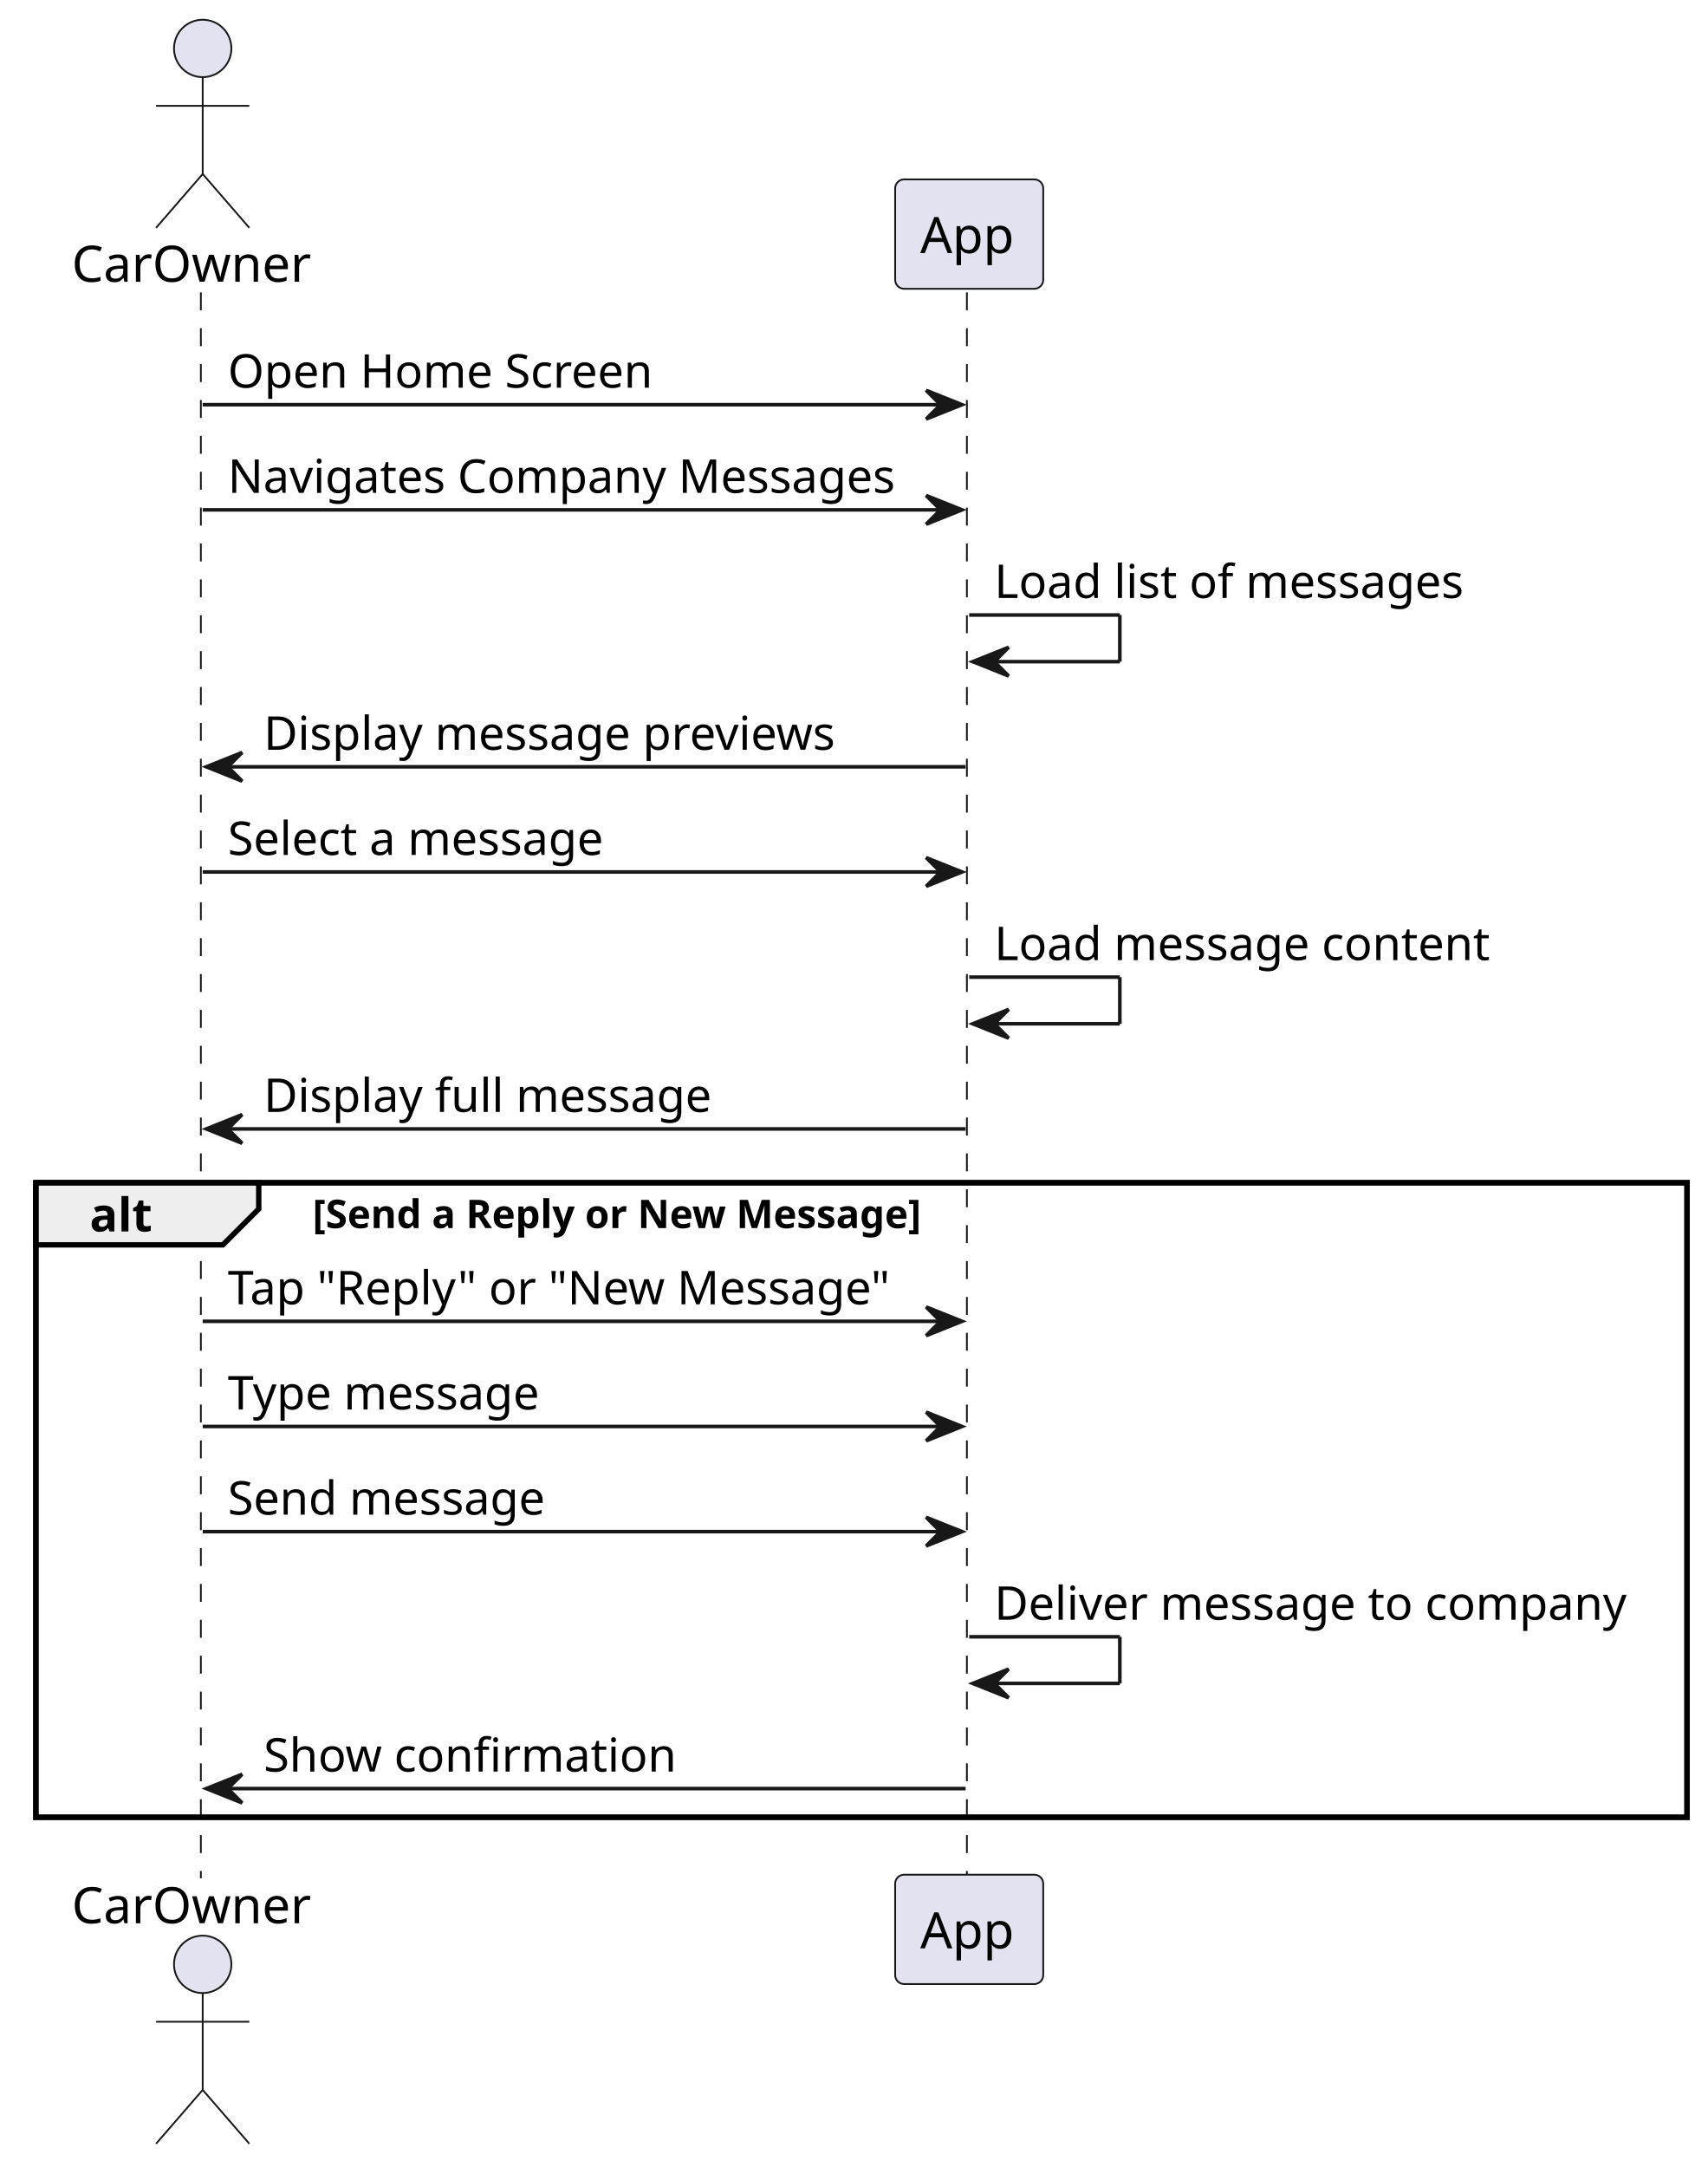
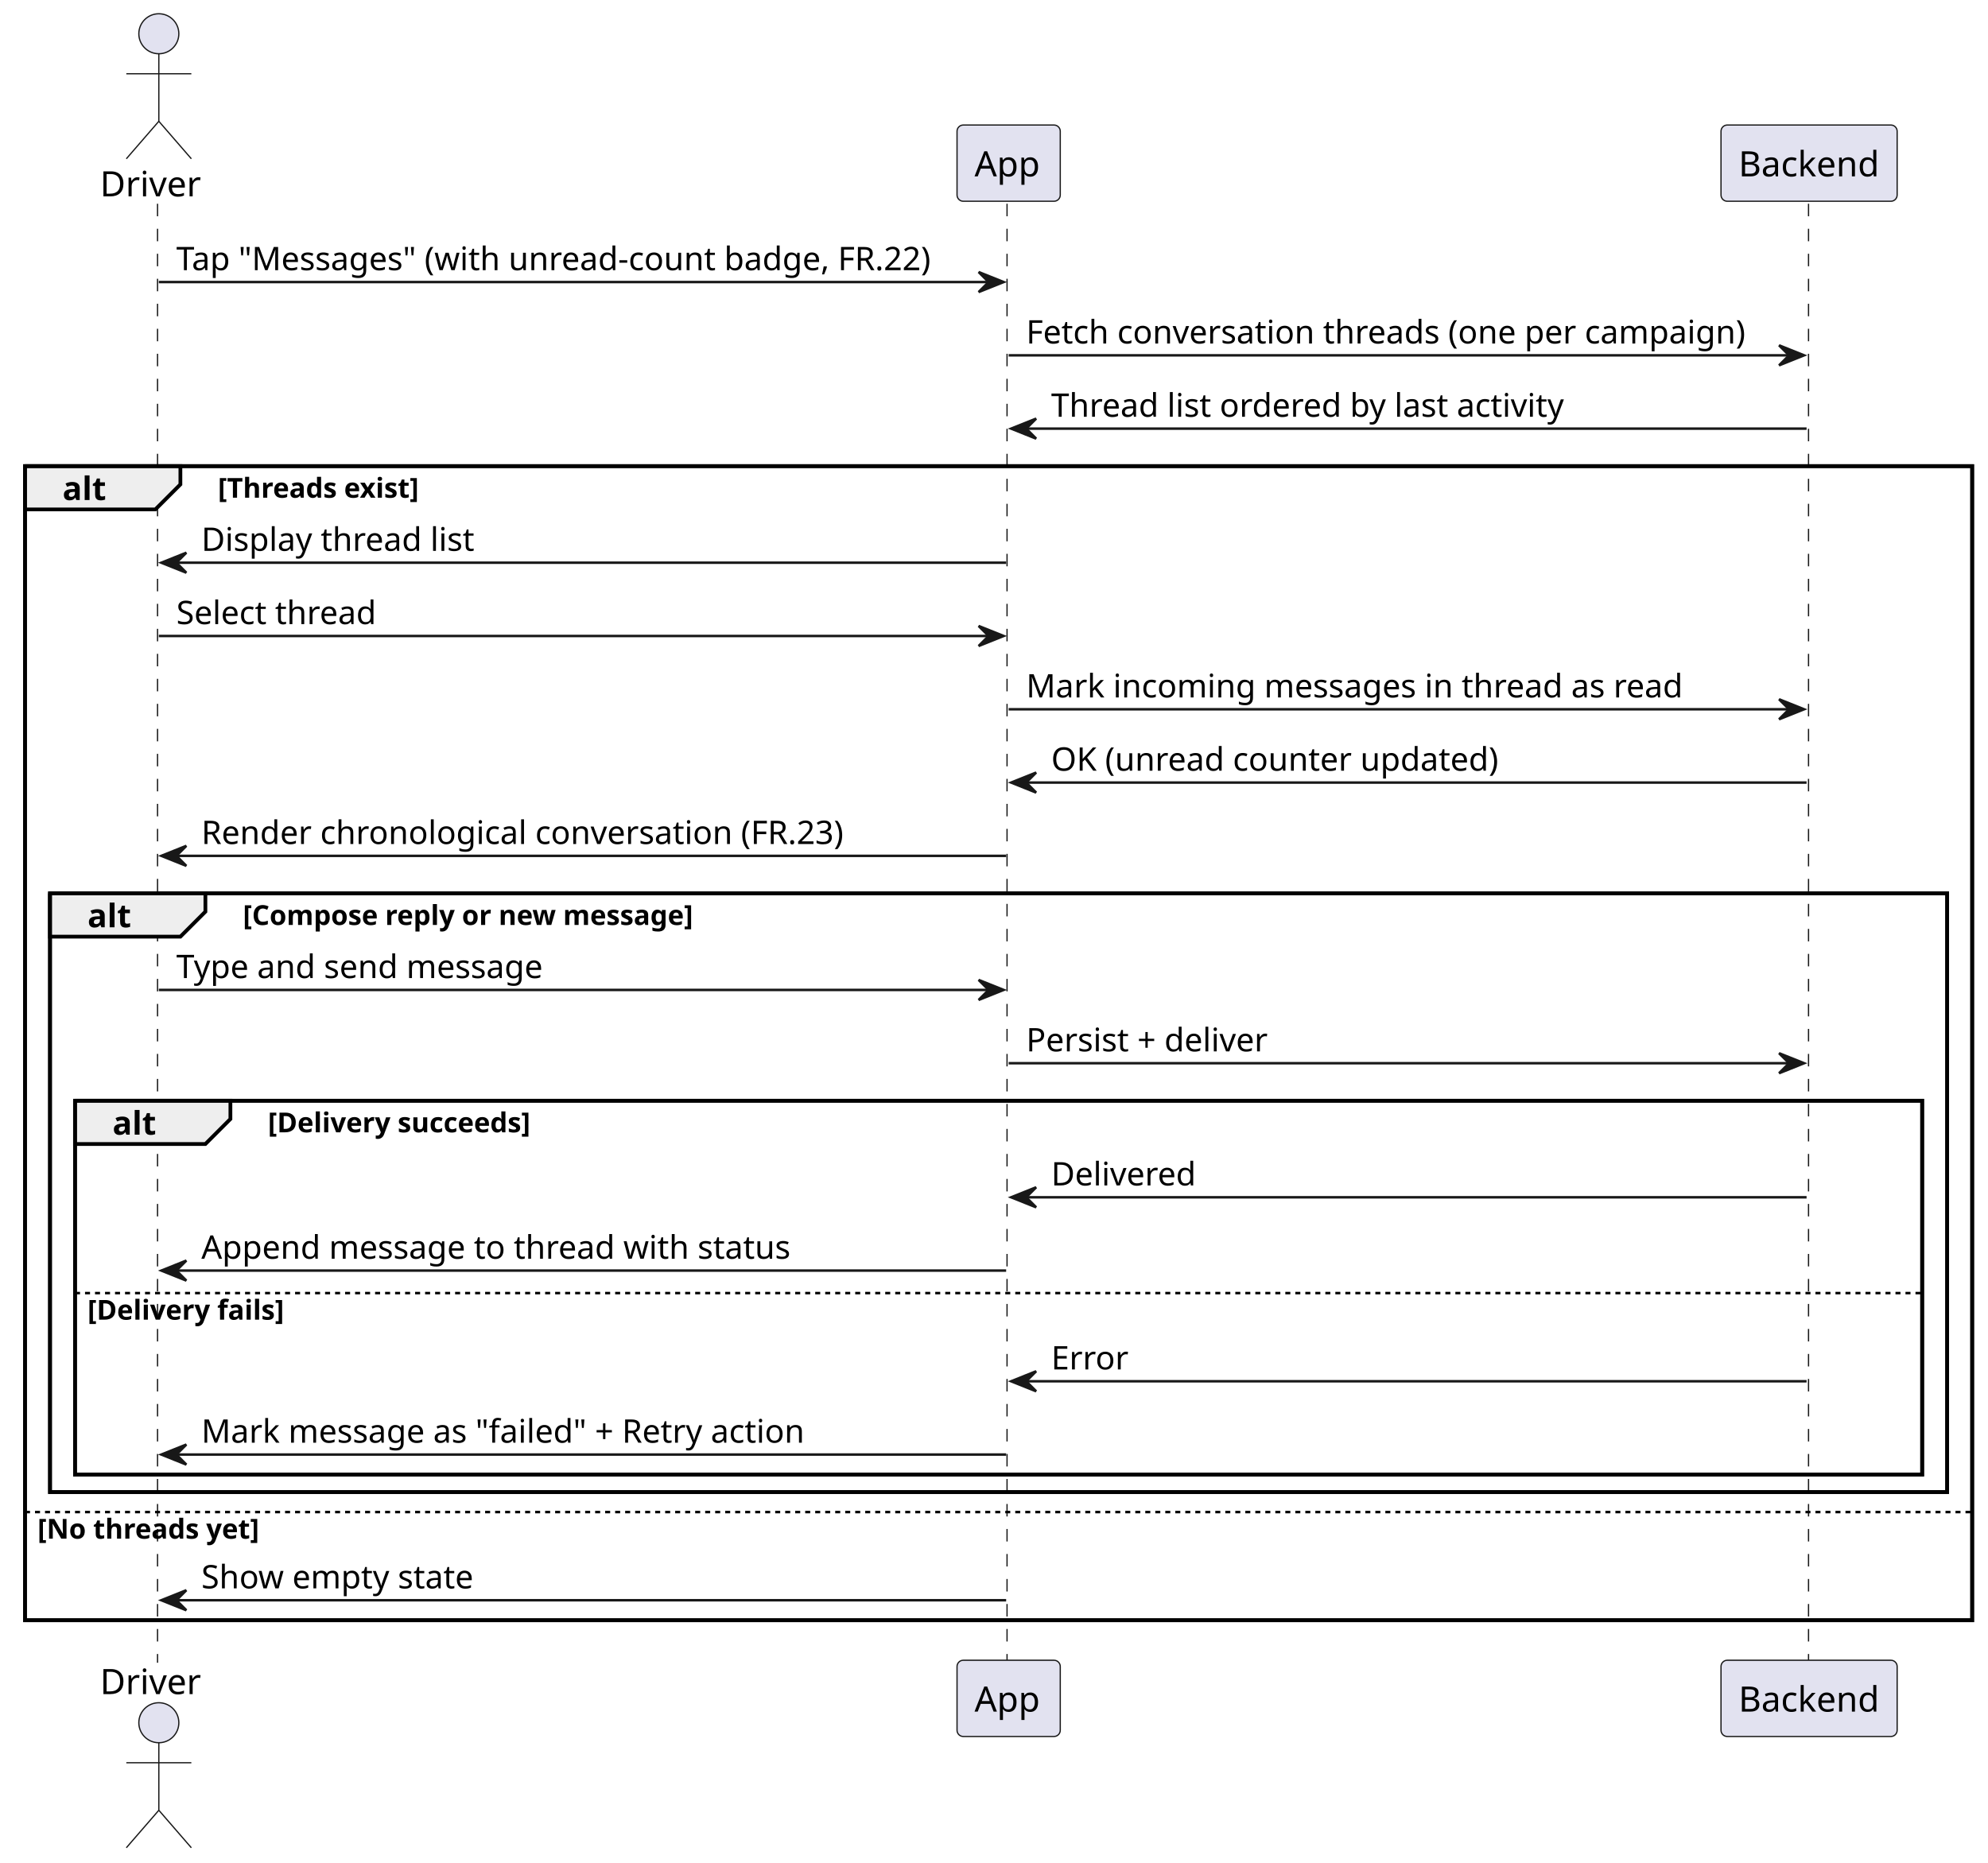
- <svg xmlns="http://www.w3.org/2000/svg" contentStyleType="text/css" height="604px" preserveAspectRatio="none" style="width:476px;height:604px;background:#FFFFFF;" version="1.1" viewBox="0 0 476 604" width="476px" zoomAndPan="magnify">
+ <svg xmlns="http://www.w3.org/2000/svg" contentStyleType="text/css" data-diagram-type="SEQUENCE" height="745px" preserveAspectRatio="none" style="width:795px;height:745px;background:#FFFFFF;" version="1.1" viewBox="0 0 795 745" width="795px" zoomAndPan="magnify">
  <defs />
  <g>
-     <rect fill="none" height="176.863" style="stroke:#000000;stroke-width:1.5;" width="460.35" x="10" y="329.662" />
-     <line style="stroke:#181818;stroke-width:0.5;stroke-dasharray:5.0,5.0;" x1="56" x2="56" y1="81.488" y2="523.525" />
-     <line style="stroke:#181818;stroke-width:0.5;stroke-dasharray:5.0,5.0;" x1="269.572" x2="269.572" y1="81.488" y2="523.525" />
-     <text fill="#000000" font-family="sans-serif" font-size="14" lengthAdjust="spacing" textLength="67.026" x="20" y="78.535">CarOwner</text>
-     <ellipse cx="56.513" cy="13.5" fill="#E2E2F0" rx="8" ry="8" style="stroke:#181818;stroke-width:0.5;" />
-     <path d="M56.513,21.5 L56.513,48.5 M43.513,29.5 L69.513,29.5 M56.513,48.5 L43.513,63.5 M56.513,48.5 L69.513,63.5 " fill="none" style="stroke:#181818;stroke-width:0.5;" />
-     <text fill="#000000" font-family="sans-serif" font-size="14" lengthAdjust="spacing" textLength="67.026" x="20" y="536.061">CarOwner</text>
-     <ellipse cx="56.513" cy="547.514" fill="#E2E2F0" rx="8" ry="8" style="stroke:#181818;stroke-width:0.5;" />
-     <path d="M56.513,555.514 L56.513,582.514 M43.513,563.514 L69.513,563.514 M56.513,582.514 L43.513,597.514 M56.513,582.514 L69.513,597.514 " fill="none" style="stroke:#181818;stroke-width:0.5;" />
-     <rect fill="#E2E2F0" height="30.488" rx="2.5" ry="2.5" style="stroke:#181818;stroke-width:0.5;" width="41.282" x="249.572" y="50" />
-     <text fill="#000000" font-family="sans-serif" font-size="14" lengthAdjust="spacing" textLength="27.282" x="256.572" y="70.535">App</text>
-     <rect fill="#E2E2F0" height="30.488" rx="2.5" ry="2.5" style="stroke:#181818;stroke-width:0.5;" width="41.282" x="249.572" y="522.525" />
-     <text fill="#000000" font-family="sans-serif" font-size="14" lengthAdjust="spacing" textLength="27.282" x="256.572" y="543.061">App</text>
-     <polygon fill="#181818" points="258.213,108.799,268.213,112.799,258.213,116.799,262.213,112.799" style="stroke:#181818;stroke-width:1.0;" />
-     <line style="stroke:#181818;stroke-width:1.0;" x1="56.513" x2="264.213" y1="112.799" y2="112.799" />
-     <text fill="#000000" font-family="sans-serif" font-size="13" lengthAdjust="spacing" textLength="120.269" x="63.513" y="108.057">Open Home Screen</text>
-     <polygon fill="#181818" points="258.213,138.109,268.213,142.109,258.213,146.109,262.213,142.109" style="stroke:#181818;stroke-width:1.0;" />
-     <line style="stroke:#181818;stroke-width:1.0;" x1="56.513" x2="264.213" y1="142.109" y2="142.109" />
-     <text fill="#000000" font-family="sans-serif" font-size="13" lengthAdjust="spacing" textLength="189.7" x="63.513" y="137.367">Navigates Company Messages</text>
-     <line style="stroke:#181818;stroke-width:1.0;" x1="270.213" x2="312.213" y1="171.42" y2="171.42" />
-     <line style="stroke:#181818;stroke-width:1.0;" x1="312.213" x2="312.213" y1="171.42" y2="184.42" />
-     <line style="stroke:#181818;stroke-width:1.0;" x1="271.213" x2="312.213" y1="184.42" y2="184.42" />
-     <polygon fill="#181818" points="281.213,180.42,271.213,184.42,281.213,188.42,277.213,184.42" style="stroke:#181818;stroke-width:1.0;" />
-     <text fill="#000000" font-family="sans-serif" font-size="13" lengthAdjust="spacing" textLength="136.176" x="277.213" y="166.678">Load list of messages</text>
-     <polygon fill="#181818" points="67.513,209.731,57.513,213.731,67.513,217.731,63.513,213.731" style="stroke:#181818;stroke-width:1.0;" />
-     <line style="stroke:#181818;stroke-width:1.0;" x1="61.513" x2="269.213" y1="213.731" y2="213.731" />
-     <text fill="#000000" font-family="sans-serif" font-size="13" lengthAdjust="spacing" textLength="164.538" x="73.513" y="208.988">Display message previews</text>
-     <polygon fill="#181818" points="258.213,239.041,268.213,243.041,258.213,247.041,262.213,243.041" style="stroke:#181818;stroke-width:1.0;" />
-     <line style="stroke:#181818;stroke-width:1.0;" x1="56.513" x2="264.213" y1="243.041" y2="243.041" />
-     <text fill="#000000" font-family="sans-serif" font-size="13" lengthAdjust="spacing" textLength="107.332" x="63.513" y="238.299">Select a message</text>
-     <line style="stroke:#181818;stroke-width:1.0;" x1="270.213" x2="312.213" y1="272.352" y2="272.352" />
-     <line style="stroke:#181818;stroke-width:1.0;" x1="312.213" x2="312.213" y1="272.352" y2="285.352" />
-     <line style="stroke:#181818;stroke-width:1.0;" x1="271.213" x2="312.213" y1="285.352" y2="285.352" />
-     <polygon fill="#181818" points="281.213,281.352,271.213,285.352,281.213,289.352,277.213,285.352" style="stroke:#181818;stroke-width:1.0;" />
-     <text fill="#000000" font-family="sans-serif" font-size="13" lengthAdjust="spacing" textLength="141.413" x="277.213" y="267.609">Load message content</text>
-     <polygon fill="#181818" points="67.513,310.662,57.513,314.662,67.513,318.662,63.513,314.662" style="stroke:#181818;stroke-width:1.0;" />
-     <line style="stroke:#181818;stroke-width:1.0;" x1="61.513" x2="269.213" y1="314.662" y2="314.662" />
-     <text fill="#000000" font-family="sans-serif" font-size="13" lengthAdjust="spacing" textLength="129.784" x="73.513" y="309.92">Display full message</text>
-     <path d="M10,329.662 L72.139,329.662 L72.139,336.973 L62.139,346.973 L10,346.973 L10,329.662 " fill="#EEEEEE" style="stroke:#000000;stroke-width:1.5;" />
-     <rect fill="none" height="176.863" style="stroke:#000000;stroke-width:1.5;" width="460.35" x="10" y="329.662" />
-     <text fill="#000000" font-family="sans-serif" font-size="13" font-weight="bold" lengthAdjust="spacing" textLength="17.139" x="25" y="343.231">alt</text>
-     <text fill="#000000" font-family="sans-serif" font-size="11" font-weight="bold" lengthAdjust="spacing" textLength="176.757" x="87.139" y="342.297">[Send a Reply or New Message]</text>
-     <polygon fill="#181818" points="258.213,364.283,268.213,368.283,258.213,372.283,262.213,368.283" style="stroke:#181818;stroke-width:1.0;" />
-     <line style="stroke:#181818;stroke-width:1.0;" x1="56.513" x2="264.213" y1="368.283" y2="368.283" />
-     <text fill="#000000" font-family="sans-serif" font-size="13" lengthAdjust="spacing" textLength="188.043" x="63.513" y="363.541">Tap "Reply" or "New Message"</text>
-     <polygon fill="#181818" points="258.213,393.594,268.213,397.594,258.213,401.594,262.213,397.594" style="stroke:#181818;stroke-width:1.0;" />
-     <line style="stroke:#181818;stroke-width:1.0;" x1="56.513" x2="264.213" y1="397.594" y2="397.594" />
-     <text fill="#000000" font-family="sans-serif" font-size="13" lengthAdjust="spacing" textLength="89.711" x="63.513" y="392.852">Type message</text>
-     <polygon fill="#181818" points="258.213,422.904,268.213,426.904,258.213,430.904,262.213,426.904" style="stroke:#181818;stroke-width:1.0;" />
-     <line style="stroke:#181818;stroke-width:1.0;" x1="56.513" x2="264.213" y1="426.904" y2="426.904" />
-     <text fill="#000000" font-family="sans-serif" font-size="13" lengthAdjust="spacing" textLength="89.769" x="63.513" y="422.162">Send message</text>
-     <line style="stroke:#181818;stroke-width:1.0;" x1="270.213" x2="312.213" y1="456.215" y2="456.215" />
-     <line style="stroke:#181818;stroke-width:1.0;" x1="312.213" x2="312.213" y1="456.215" y2="469.215" />
-     <line style="stroke:#181818;stroke-width:1.0;" x1="271.213" x2="312.213" y1="469.215" y2="469.215" />
-     <polygon fill="#181818" points="281.213,465.215,271.213,469.215,281.213,473.215,277.213,469.215" style="stroke:#181818;stroke-width:1.0;" />
-     <text fill="#000000" font-family="sans-serif" font-size="13" lengthAdjust="spacing" textLength="181.137" x="277.213" y="451.473">Deliver message to company</text>
-     <polygon fill="#181818" points="67.513,494.525,57.513,498.525,67.513,502.525,63.513,498.525" style="stroke:#181818;stroke-width:1.0;" />
-     <line style="stroke:#181818;stroke-width:1.0;" x1="61.513" x2="269.213" y1="498.525" y2="498.525" />
-     <text fill="#000000" font-family="sans-serif" font-size="13" lengthAdjust="spacing" textLength="117.743" x="73.513" y="493.783">Show confirmation</text>
+     <rect fill="none" height="461.568" style="stroke:#000000;stroke-width:1.5;" width="778.67" x="10" y="186.42" />
+     <rect fill="none" height="239.44" style="stroke:#000000;stroke-width:1.5;" width="758.67" x="20" y="357.283" />
+     <rect fill="none" height="149.508" style="stroke:#000000;stroke-width:1.5;" width="738.67" x="30" y="440.215" />
+     <g class="participant-lifeline" data-entity-uid="part1" data-qualified-name="Driver" id="part1-lifeline">
+       <g>
+         <rect fill="#000000" fill-opacity="0" height="583.5" width="8" x="59.518" y="81.488" />
+         <line style="stroke:#181818;stroke-width:0.5;stroke-dasharray:5,5;" x1="63" x2="63" y1="81.488" y2="664.988" />
+       </g>
+     </g>
+     <g class="participant-lifeline" data-entity-uid="part2" data-qualified-name="App" id="part2-lifeline">
+       <g>
+         <rect fill="#000000" fill-opacity="0" height="583.5" width="8" x="399.358" y="81.488" />
+         <line style="stroke:#181818;stroke-width:0.5;stroke-dasharray:5,5;" x1="402.717" x2="402.717" y1="81.488" y2="664.988" />
+       </g>
+     </g>
+     <g class="participant-lifeline" data-entity-uid="part3" data-qualified-name="Backend" id="part3-lifeline">
+       <g>
+         <rect fill="#000000" fill-opacity="0" height="583.5" width="8" x="719.451" y="81.488" />
+         <line style="stroke:#181818;stroke-width:0.5;stroke-dasharray:5,5;" x1="723.232" x2="723.232" y1="81.488" y2="664.988" />
+       </g>
+     </g>
+     <g class="participant participant-head" data-entity-uid="part1" data-qualified-name="Driver" id="part1-head">
+       <text fill="#000000" font-family="sans-serif" font-size="14" lengthAdjust="spacing" textLength="41.036" x="40" y="78.535">Driver</text>
+       <ellipse cx="63.518" cy="13.5" fill="#E2E2F0" rx="8" ry="8" style="stroke:#181818;stroke-width:0.5;" />
+       <path d="M63.518,21.5 L63.518,48.5 M50.518,29.5 L76.518,29.5 M63.518,48.5 L50.518,63.5 M63.518,48.5 L76.518,63.5" fill="none" style="stroke:#181818;stroke-width:0.5;" />
+     </g>
+     <g class="participant participant-tail" data-entity-uid="part1" data-qualified-name="Driver" id="part1-tail">
+       <text fill="#000000" font-family="sans-serif" font-size="14" lengthAdjust="spacing" textLength="41.036" x="40" y="677.523">Driver</text>
+       <ellipse cx="63.518" cy="688.977" fill="#E2E2F0" rx="8" ry="8" style="stroke:#181818;stroke-width:0.5;" />
+       <path d="M63.518,696.977 L63.518,723.977 M50.518,704.977 L76.518,704.977 M63.518,723.977 L50.518,738.977 M63.518,723.977 L76.518,738.977" fill="none" style="stroke:#181818;stroke-width:0.5;" />
+     </g>
+     <g class="participant participant-head" data-entity-uid="part2" data-qualified-name="App" id="part2-head">
+       <rect fill="#E2E2F0" height="30.488" rx="2.5" ry="2.5" style="stroke:#181818;stroke-width:0.5;" width="41.282" x="382.717" y="50" />
+       <text fill="#000000" font-family="sans-serif" font-size="14" lengthAdjust="spacing" textLength="27.282" x="389.717" y="70.535">App</text>
+     </g>
+     <g class="participant participant-tail" data-entity-uid="part2" data-qualified-name="App" id="part2-tail">
+       <rect fill="#E2E2F0" height="30.488" rx="2.5" ry="2.5" style="stroke:#181818;stroke-width:0.5;" width="41.282" x="382.717" y="663.988" />
+       <text fill="#000000" font-family="sans-serif" font-size="14" lengthAdjust="spacing" textLength="27.282" x="389.717" y="684.523">App</text>
+     </g>
+     <g class="participant participant-head" data-entity-uid="part3" data-qualified-name="Backend" id="part3-head">
+       <rect fill="#E2E2F0" height="30.488" rx="2.5" ry="2.5" style="stroke:#181818;stroke-width:0.5;" width="70.438" x="688.232" y="50" />
+       <text fill="#000000" font-family="sans-serif" font-size="14" lengthAdjust="spacing" textLength="56.438" x="695.232" y="70.535">Backend</text>
+     </g>
+     <g class="participant participant-tail" data-entity-uid="part3" data-qualified-name="Backend" id="part3-tail">
+       <rect fill="#E2E2F0" height="30.488" rx="2.5" ry="2.5" style="stroke:#181818;stroke-width:0.5;" width="70.438" x="688.232" y="663.988" />
+       <text fill="#000000" font-family="sans-serif" font-size="14" lengthAdjust="spacing" textLength="56.438" x="695.232" y="684.523">Backend</text>
+     </g>
+     <g class="message" data-entity-1="part1" data-entity-2="part2" id="msg1">
+       <polygon fill="#181818" points="391.358,108.799,401.358,112.799,391.358,116.799,395.358,112.799" style="stroke:#181818;stroke-width:1;" />
+       <line style="stroke:#181818;stroke-width:1;" x1="63.518" x2="397.358" y1="112.799" y2="112.799" />
+       <text fill="#000000" font-family="sans-serif" font-size="13" lengthAdjust="spacing" textLength="315.84" x="70.518" y="108.057">Tap "Messages" (with unread-count badge, FR.22)</text>
+     </g>
+     <g class="message" data-entity-1="part2" data-entity-2="part3" id="msg2">
+       <polygon fill="#181818" points="711.451,138.109,721.451,142.109,711.451,146.109,715.451,142.109" style="stroke:#181818;stroke-width:1;" />
+       <line style="stroke:#181818;stroke-width:1;" x1="403.358" x2="717.451" y1="142.109" y2="142.109" />
+       <text fill="#000000" font-family="sans-serif" font-size="13" lengthAdjust="spacing" textLength="296.093" x="410.358" y="137.367">Fetch conversation threads (one per campaign)</text>
+     </g>
+     <g class="message" data-entity-1="part3" data-entity-2="part2" id="msg3">
+       <polygon fill="#181818" points="414.358,167.42,404.358,171.42,414.358,175.42,410.358,171.42" style="stroke:#181818;stroke-width:1;" />
+       <line style="stroke:#181818;stroke-width:1;" x1="408.358" x2="722.451" y1="171.42" y2="171.42" />
+       <text fill="#000000" font-family="sans-serif" font-size="13" lengthAdjust="spacing" textLength="215.255" x="420.358" y="166.678">Thread list ordered by last activity</text>
+     </g>
+     <path d="M10,186.42 L72.139,186.42 L72.139,193.731 L62.139,203.731 L10,203.731 L10,186.42" fill="#EEEEEE" style="stroke:#000000;stroke-width:1.5;" />
+     <rect fill="none" height="461.568" style="stroke:#000000;stroke-width:1.5;" width="778.67" x="10" y="186.42" />
+     <text fill="#000000" font-family="sans-serif" font-size="13" font-weight="bold" lengthAdjust="spacing" textLength="17.139" x="25" y="199.988">alt</text>
+     <text fill="#000000" font-family="sans-serif" font-size="11" font-weight="bold" lengthAdjust="spacing" textLength="85.212" x="87.139" y="199.055">[Threads exist]</text>
+     <g class="message" data-entity-1="part2" data-entity-2="part1" id="msg4">
+       <polygon fill="#181818" points="74.518,221.041,64.518,225.041,74.518,229.041,70.518,225.041" style="stroke:#181818;stroke-width:1;" />
+       <line style="stroke:#181818;stroke-width:1;" x1="68.518" x2="402.358" y1="225.041" y2="225.041" />
+       <text fill="#000000" font-family="sans-serif" font-size="13" lengthAdjust="spacing" textLength="114.118" x="80.518" y="220.299">Display thread list</text>
+     </g>
+     <g class="message" data-entity-1="part1" data-entity-2="part2" id="msg5">
+       <polygon fill="#181818" points="391.358,250.352,401.358,254.352,391.358,258.352,395.358,254.352" style="stroke:#181818;stroke-width:1;" />
+       <line style="stroke:#181818;stroke-width:1;" x1="63.518" x2="397.358" y1="254.352" y2="254.352" />
+       <text fill="#000000" font-family="sans-serif" font-size="13" lengthAdjust="spacing" textLength="81.732" x="70.518" y="249.609">Select thread</text>
+     </g>
+     <g class="message" data-entity-1="part2" data-entity-2="part3" id="msg6">
+       <polygon fill="#181818" points="711.451,279.662,721.451,283.662,711.451,287.662,715.451,283.662" style="stroke:#181818;stroke-width:1;" />
+       <line style="stroke:#181818;stroke-width:1;" x1="403.358" x2="717.451" y1="283.662" y2="283.662" />
+       <text fill="#000000" font-family="sans-serif" font-size="13" lengthAdjust="spacing" textLength="270.709" x="410.358" y="278.92">Mark incoming messages in thread as read</text>
+     </g>
+     <g class="message" data-entity-1="part3" data-entity-2="part2" id="msg7">
+       <polygon fill="#181818" points="414.358,308.973,404.358,312.973,414.358,316.973,410.358,312.973" style="stroke:#181818;stroke-width:1;" />
+       <line style="stroke:#181818;stroke-width:1;" x1="408.358" x2="722.451" y1="312.973" y2="312.973" />
+       <text fill="#000000" font-family="sans-serif" font-size="13" lengthAdjust="spacing" textLength="183.542" x="420.358" y="308.231">OK (unread counter updated)</text>
+     </g>
+     <g class="message" data-entity-1="part2" data-entity-2="part1" id="msg8">
+       <polygon fill="#181818" points="74.518,338.283,64.518,342.283,74.518,346.283,70.518,342.283" style="stroke:#181818;stroke-width:1;" />
+       <line style="stroke:#181818;stroke-width:1;" x1="68.518" x2="402.358" y1="342.283" y2="342.283" />
+       <text fill="#000000" font-family="sans-serif" font-size="13" lengthAdjust="spacing" textLength="266.582" x="80.518" y="337.541">Render chronological conversation (FR.23)</text>
+     </g>
+     <path d="M20,357.283 L82.139,357.283 L82.139,364.594 L72.139,374.594 L20,374.594 L20,357.283" fill="#EEEEEE" style="stroke:#000000;stroke-width:1.5;" />
+     <rect fill="none" height="239.44" style="stroke:#000000;stroke-width:1.5;" width="758.67" x="20" y="357.283" />
+     <text fill="#000000" font-family="sans-serif" font-size="13" font-weight="bold" lengthAdjust="spacing" textLength="17.139" x="35" y="370.852">alt</text>
+     <text fill="#000000" font-family="sans-serif" font-size="11" font-weight="bold" lengthAdjust="spacing" textLength="188.794" x="97.139" y="369.918">[Compose reply or new message]</text>
+     <g class="message" data-entity-1="part1" data-entity-2="part2" id="msg9">
+       <polygon fill="#181818" points="391.358,391.904,401.358,395.904,391.358,399.904,395.358,395.904" style="stroke:#181818;stroke-width:1;" />
+       <line style="stroke:#181818;stroke-width:1;" x1="63.518" x2="397.358" y1="395.904" y2="395.904" />
+       <text fill="#000000" font-family="sans-serif" font-size="13" lengthAdjust="spacing" textLength="151.487" x="70.518" y="391.162">Type and send message</text>
+     </g>
+     <g class="message" data-entity-1="part2" data-entity-2="part3" id="msg10">
+       <polygon fill="#181818" points="711.451,421.215,721.451,425.215,711.451,429.215,715.451,425.215" style="stroke:#181818;stroke-width:1;" />
+       <line style="stroke:#181818;stroke-width:1;" x1="403.358" x2="717.451" y1="425.215" y2="425.215" />
+       <text fill="#000000" font-family="sans-serif" font-size="13" lengthAdjust="spacing" textLength="102.413" x="410.358" y="420.473">Persist + deliver</text>
+     </g>
+     <path d="M30,440.215 L92.139,440.215 L92.139,447.525 L82.139,457.525 L30,457.525 L30,440.215" fill="#EEEEEE" style="stroke:#000000;stroke-width:1.5;" />
+     <rect fill="none" height="149.508" style="stroke:#000000;stroke-width:1.5;" width="738.67" x="30" y="440.215" />
+     <text fill="#000000" font-family="sans-serif" font-size="13" font-weight="bold" lengthAdjust="spacing" textLength="17.139" x="45" y="453.783">alt</text>
+     <text fill="#000000" font-family="sans-serif" font-size="11" font-weight="bold" lengthAdjust="spacing" textLength="110.038" x="107.139" y="452.85">[Delivery succeeds]</text>
+     <g class="message" data-entity-1="part3" data-entity-2="part2" id="msg11">
+       <polygon fill="#181818" points="414.358,474.836,404.358,478.836,414.358,482.836,410.358,478.836" style="stroke:#181818;stroke-width:1;" />
+       <line style="stroke:#181818;stroke-width:1;" x1="408.358" x2="722.451" y1="478.836" y2="478.836" />
+       <text fill="#000000" font-family="sans-serif" font-size="13" lengthAdjust="spacing" textLength="59.211" x="420.358" y="474.094">Delivered</text>
+     </g>
+     <g class="message" data-entity-1="part2" data-entity-2="part1" id="msg12">
+       <polygon fill="#181818" points="74.518,504.147,64.518,508.147,74.518,512.146,70.518,508.147" style="stroke:#181818;stroke-width:1;" />
+       <line style="stroke:#181818;stroke-width:1;" x1="68.518" x2="402.358" y1="508.147" y2="508.147" />
+       <text fill="#000000" font-family="sans-serif" font-size="13" lengthAdjust="spacing" textLength="243.185" x="80.518" y="503.404">Append message to thread with status</text>
+     </g>
+     <line style="stroke:#000000;stroke-width:1;stroke-dasharray:2,2;" x1="30" x2="768.67" y1="517.146" y2="517.146" />
+     <text fill="#000000" font-family="sans-serif" font-size="11" font-weight="bold" lengthAdjust="spacing" textLength="82.887" x="35" y="527.781">[Delivery fails]</text>
+     <g class="message" data-entity-1="part3" data-entity-2="part2" id="msg13">
+       <polygon fill="#181818" points="414.358,548.412,404.358,552.412,414.358,556.412,410.358,552.412" style="stroke:#181818;stroke-width:1;" />
+       <line style="stroke:#181818;stroke-width:1;" x1="408.358" x2="722.451" y1="552.412" y2="552.412" />
+       <text fill="#000000" font-family="sans-serif" font-size="13" lengthAdjust="spacing" textLength="30.989" x="420.358" y="547.67">Error</text>
+     </g>
+     <g class="message" data-entity-1="part2" data-entity-2="part1" id="msg14">
+       <polygon fill="#181818" points="74.518,577.723,64.518,581.723,74.518,585.723,70.518,581.723" style="stroke:#181818;stroke-width:1;" />
+       <line style="stroke:#181818;stroke-width:1;" x1="68.518" x2="402.358" y1="581.723" y2="581.723" />
+       <text fill="#000000" font-family="sans-serif" font-size="13" lengthAdjust="spacing" textLength="250.834" x="80.518" y="576.981">Mark message as "failed" + Retry action</text>
+     </g>
+     <line style="stroke:#000000;stroke-width:1;stroke-dasharray:2,2;" x1="10" x2="788.67" y1="604.723" y2="604.723" />
+     <text fill="#000000" font-family="sans-serif" font-size="11" font-weight="bold" lengthAdjust="spacing" textLength="91.303" x="15" y="615.357">[No threads yet]</text>
+     <g class="message" data-entity-1="part2" data-entity-2="part1" id="msg15">
+       <polygon fill="#181818" points="74.518,635.988,64.518,639.988,74.518,643.988,70.518,639.988" style="stroke:#181818;stroke-width:1;" />
+       <line style="stroke:#181818;stroke-width:1;" x1="68.518" x2="402.358" y1="639.988" y2="639.988" />
+       <text fill="#000000" font-family="sans-serif" font-size="13" lengthAdjust="spacing" textLength="111.287" x="80.518" y="635.246">Show empty state</text>
+     </g>
  </g>
</svg>
